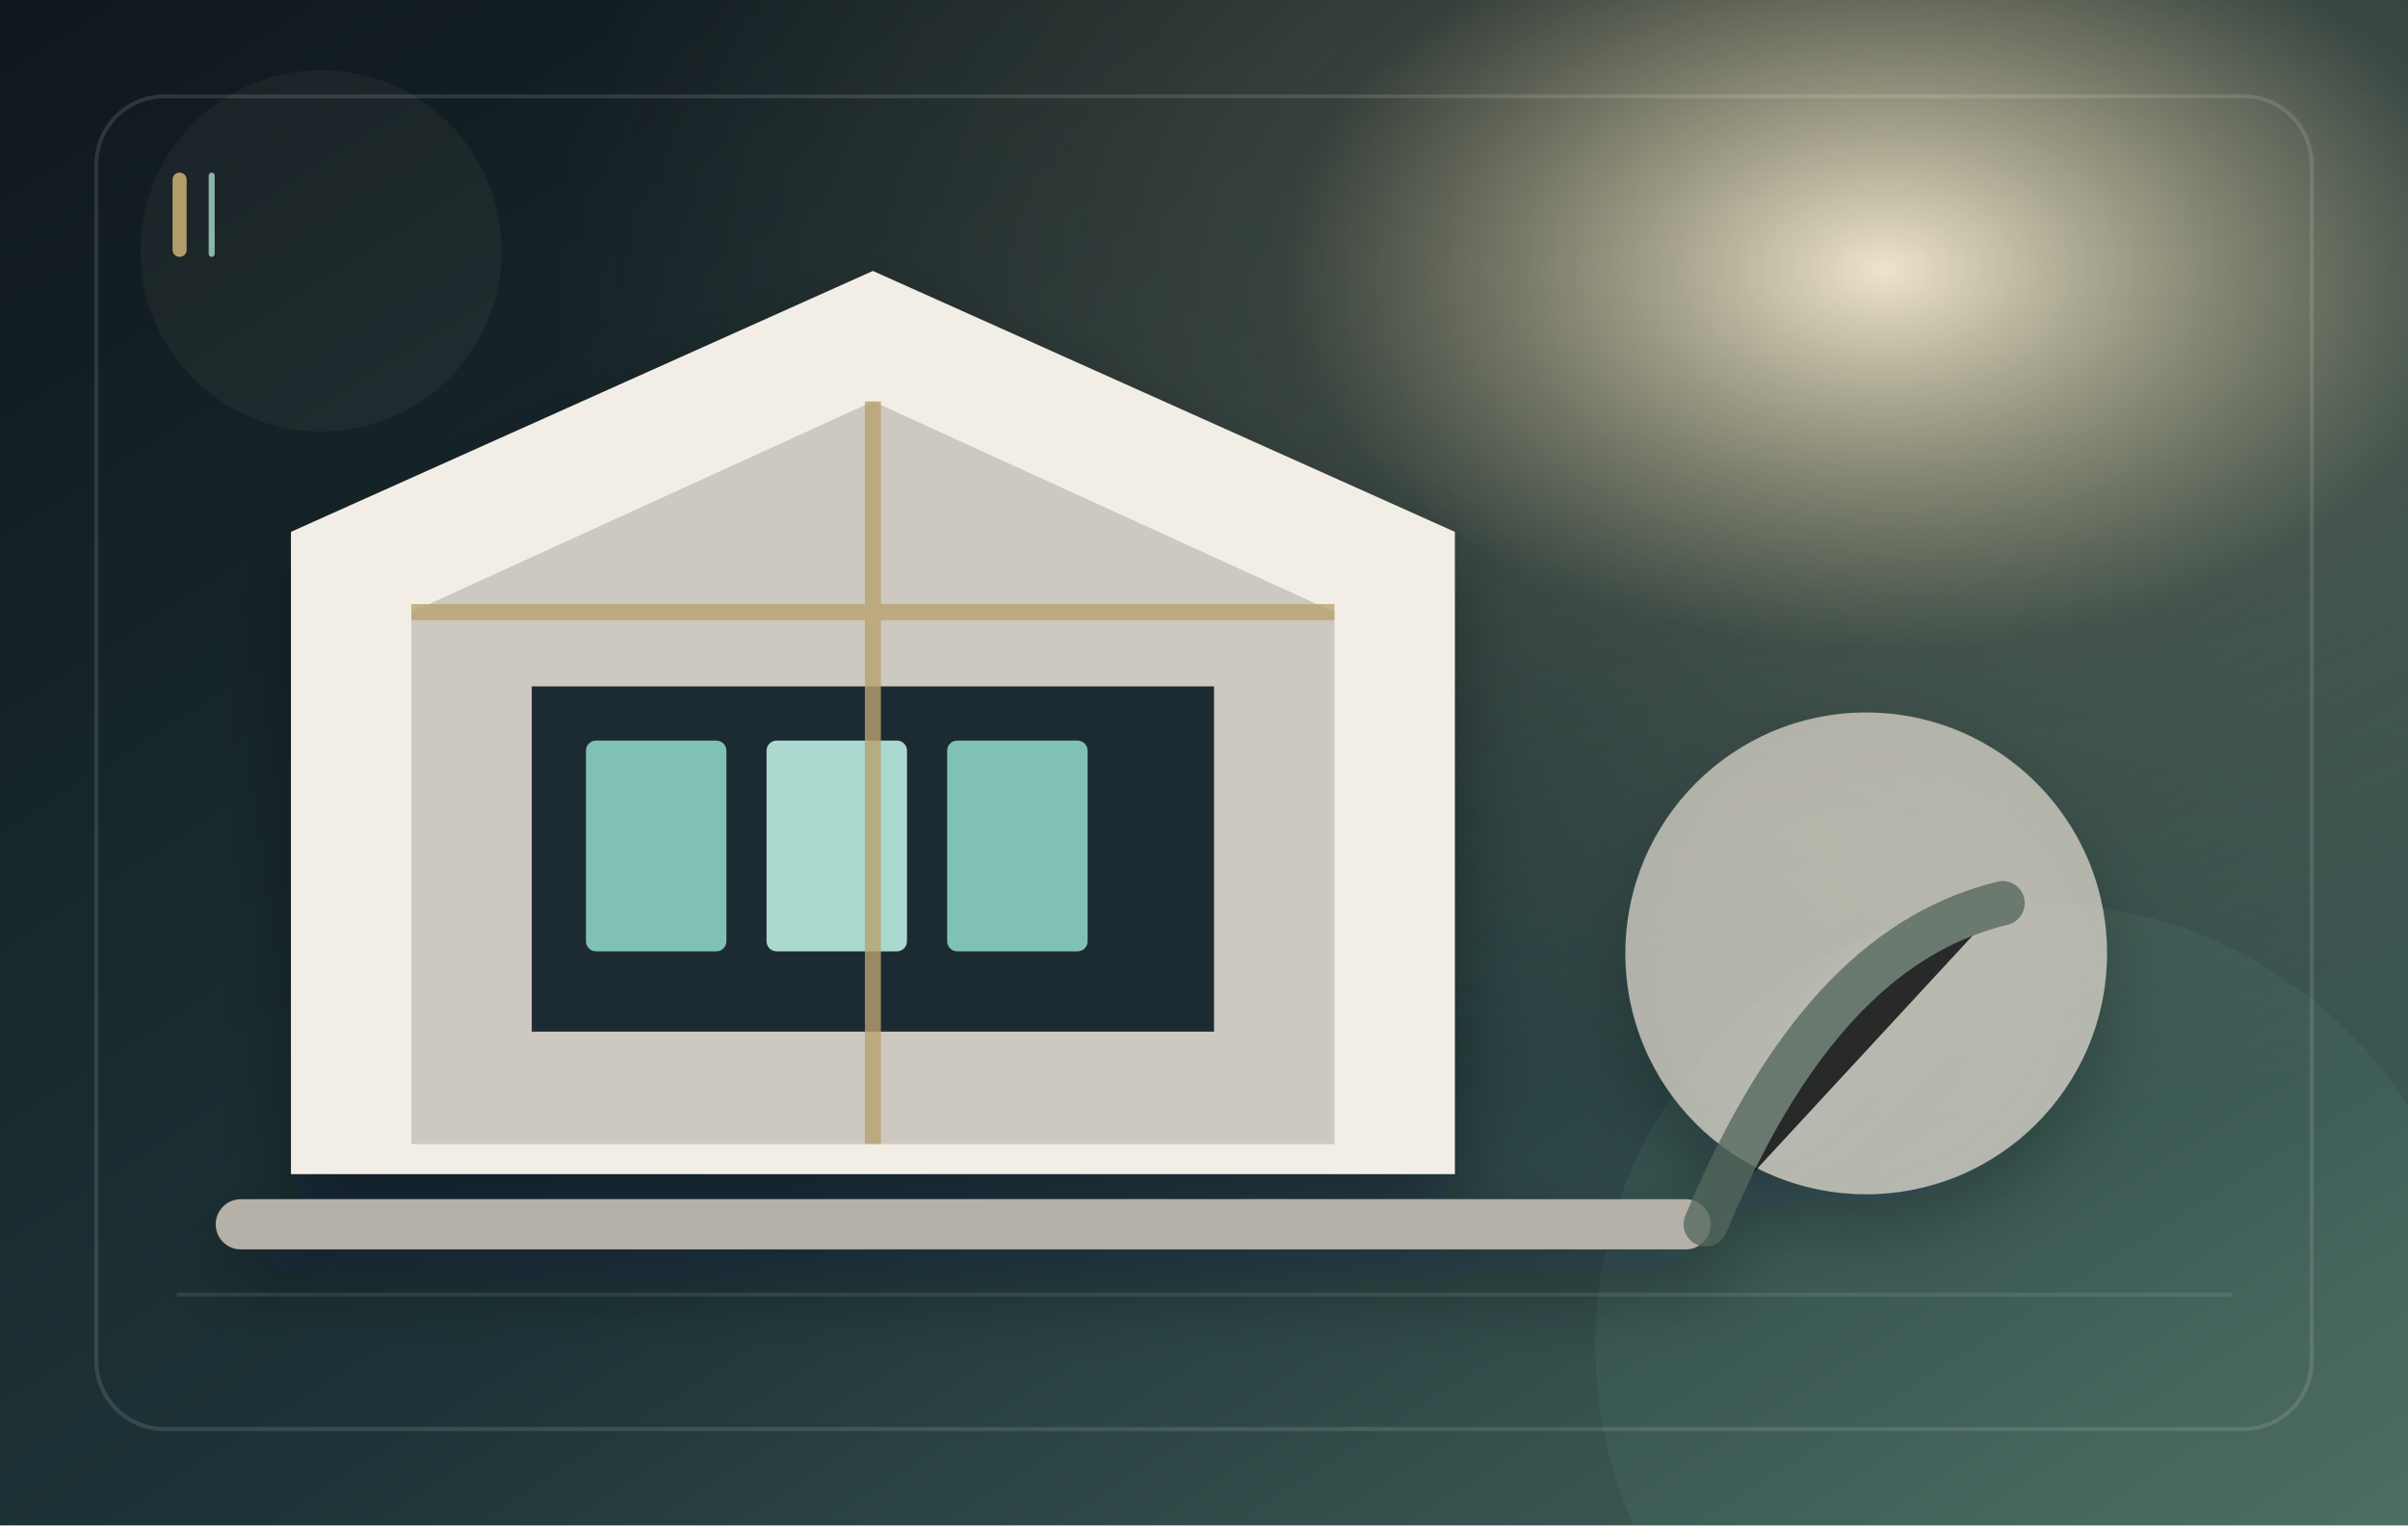
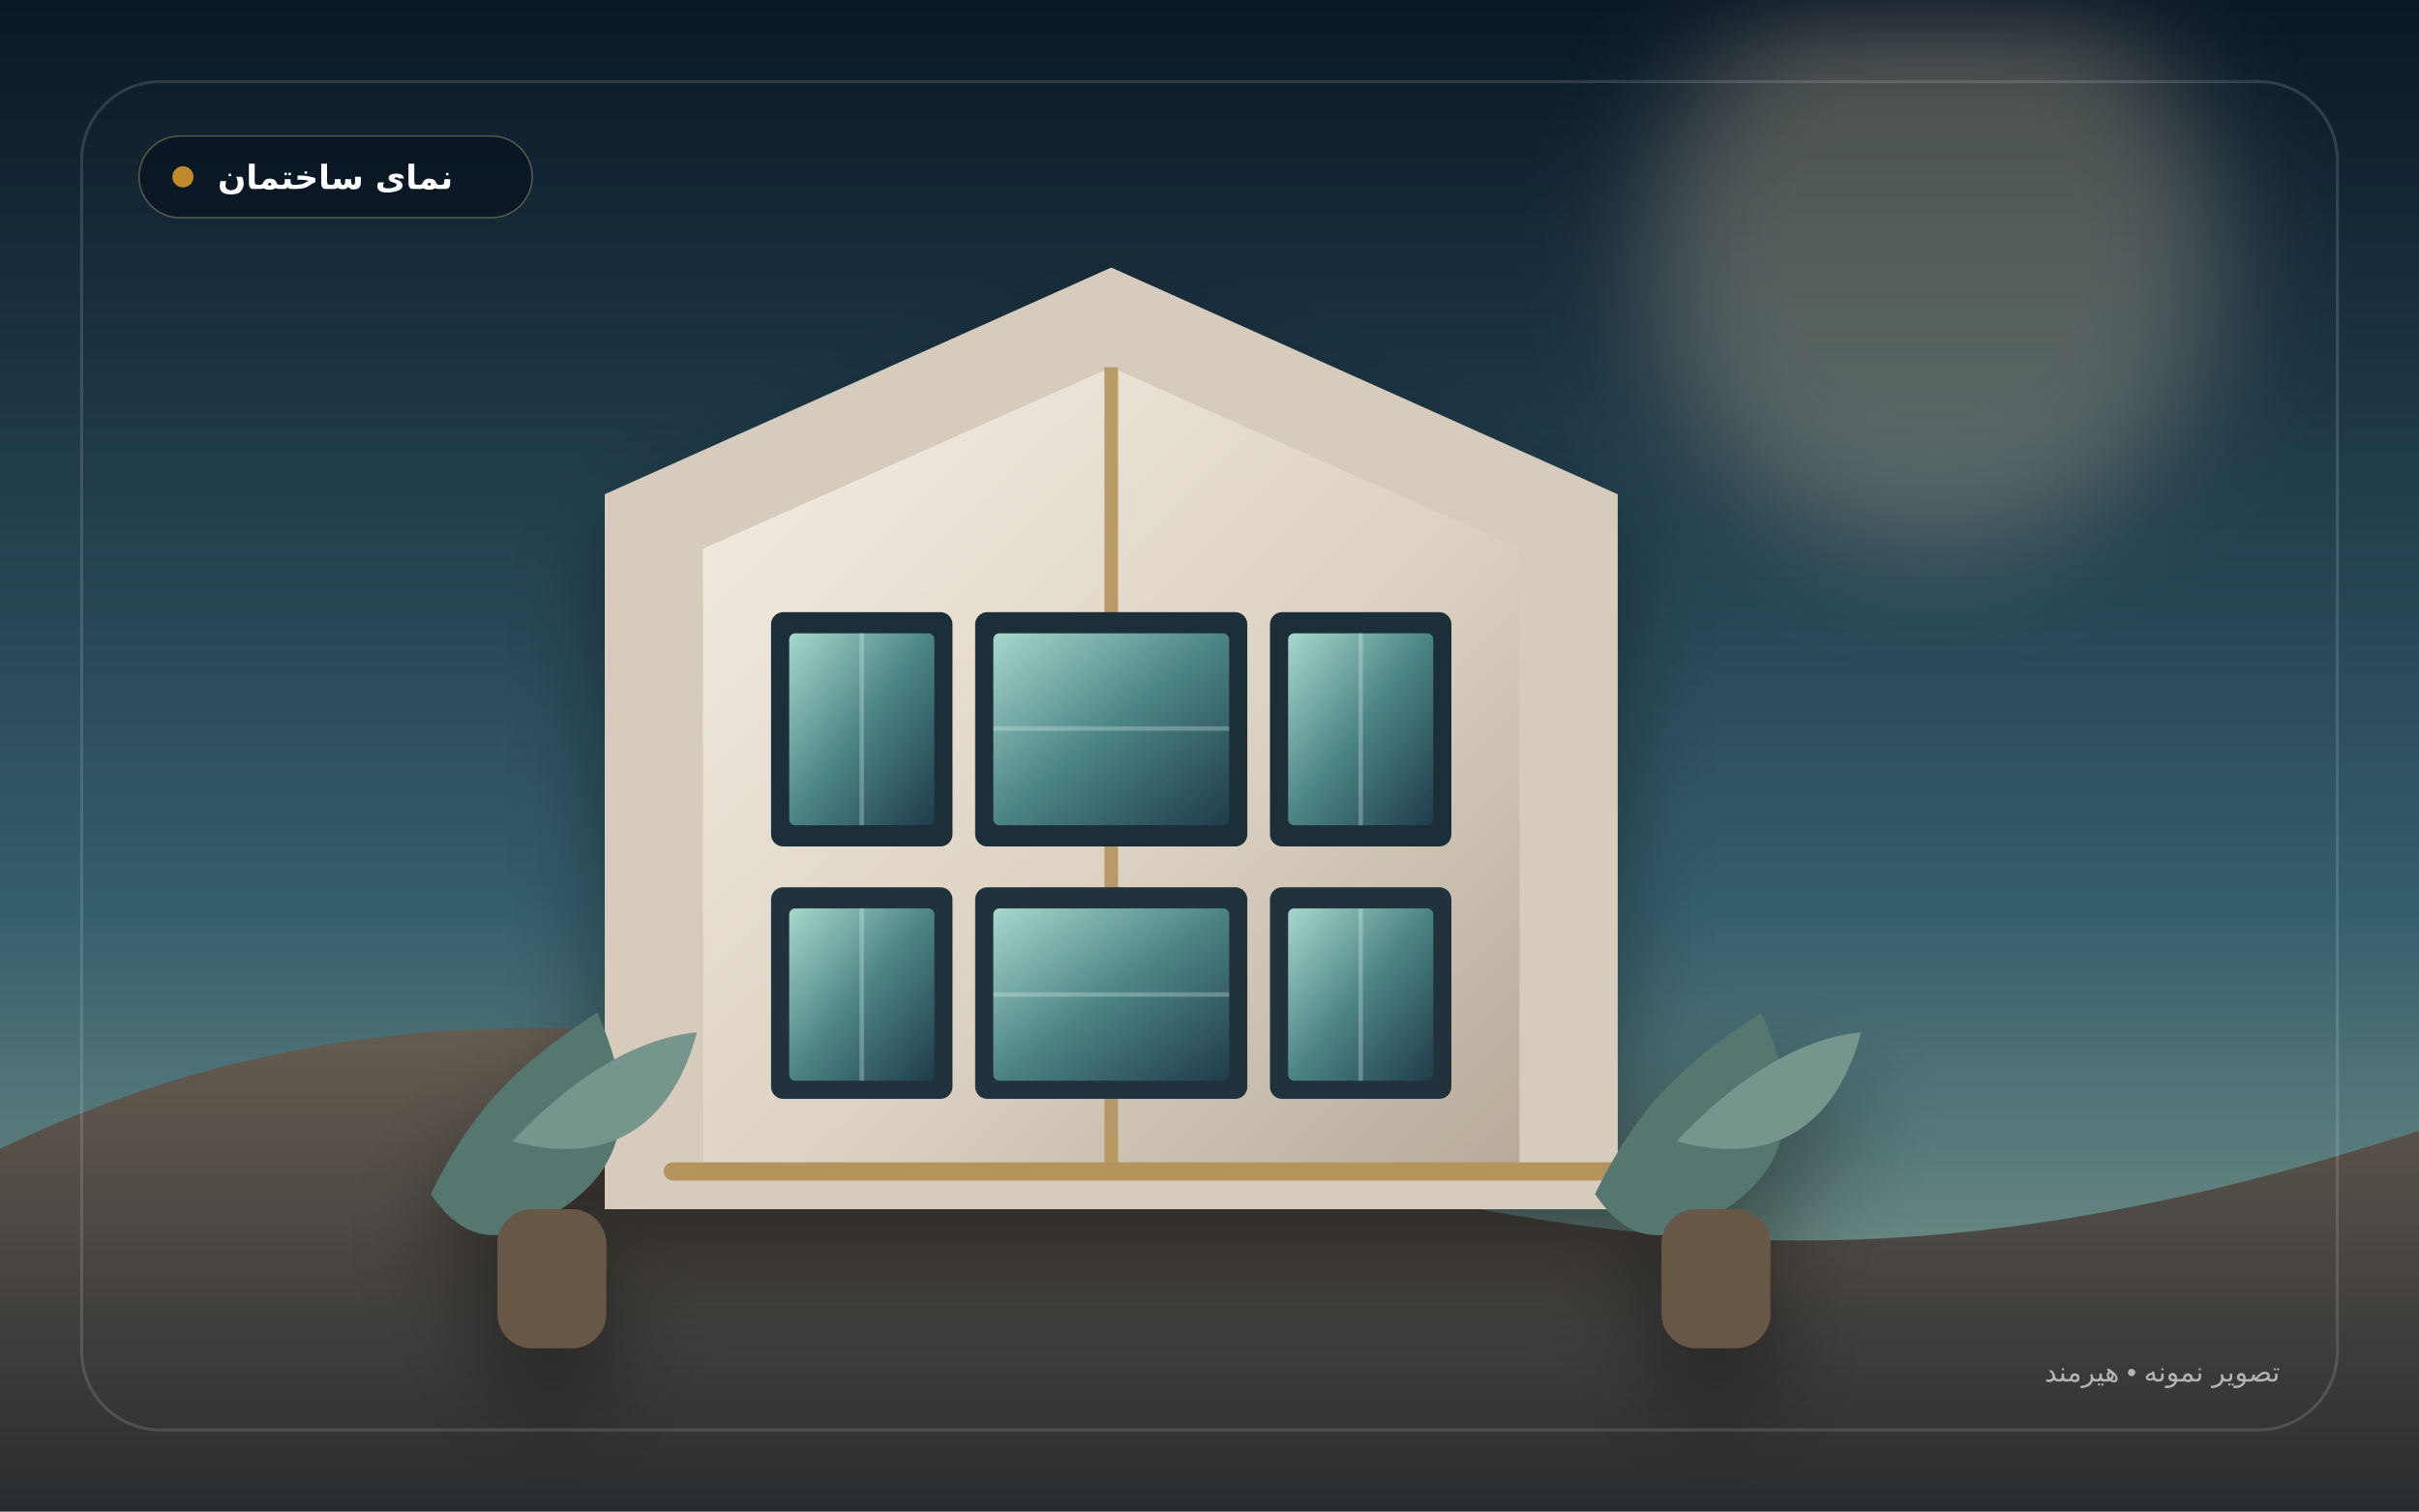
- <svg xmlns="http://www.w3.org/2000/svg" viewBox="0 0 1200 760" role="img" aria-labelledby="title desc">
+ <svg xmlns="http://www.w3.org/2000/svg" viewBox="0 0 1600 1000" role="img" aria-labelledby="title desc">
  <defs>
-     <linearGradient id="bg" x1="0" y1="0" x2="1" y2="1">
-       <stop stop-color="#0f171c" />
-       <stop offset=".55" stop-color="#1e3438" />
-       <stop offset="1" stop-color="#49685f" />
+     <linearGradient id="sky" x1="0" y1="0" x2="0" y2="1">
+       <stop stop-color="#0a1725" />
+       <stop offset=".6" stop-color="#355e6d" />
+       <stop offset="1" stop-color="#8da58f" />
    </linearGradient>
-     <radialGradient id="sun" cx=".78" cy=".18" r=".55">
-       <stop stop-color="#fff4d8" stop-opacity=".92" />
-       <stop offset=".45" stop-color="#d8c18d" stop-opacity=".16" />
-       <stop offset="1" stop-color="#d8c18d" stop-opacity="0" />
-     </radialGradient>
+     <linearGradient id="facade" x1="0" y1="0" x2="1" y2="1">
+       <stop stop-color="#f4eee4" />
+       <stop offset=".55" stop-color="#ddd3c4" />
+       <stop offset="1" stop-color="#b7aa99" />
+     </linearGradient>
+     <linearGradient id="glass" x1="0" y1="0" x2="1" y2="1">
+       <stop stop-color="#aee0d2" />
+       <stop offset=".5" stop-color="#4e8888" />
+       <stop offset="1" stop-color="#203d4b" />
+     </linearGradient>
    <linearGradient id="ground" x1="0" y1="0" x2="0" y2="1">
-       <stop stop-color="#fff" stop-opacity=".09" />
-       <stop offset="1" stop-color="#000" stop-opacity=".16" />
+       <stop stop-color="#655c51" />
+       <stop offset="1" stop-color="#292c2f" />
    </linearGradient>
-     <filter id="shadow" x="-20%" y="-20%" width="140%" height="140%">
-       <feDropShadow dx="0" dy="18" stdDeviation="18" flood-color="#071014" flood-opacity=".35" />
+     <filter id="shadow" x="-30%" y="-30%" width="160%" height="180%">
+       <feDropShadow dx="0" dy="35" stdDeviation="32" flood-color="#02060a" flood-opacity=".42" />
+     </filter>
+     <filter id="blur" x="-50%" y="-50%" width="200%" height="200%">
+       <feGaussianBlur stdDeviation="38" />
    </filter>
  </defs>
-   <rect width="1200" height="760" fill="url(#bg)" />
-   <rect width="1200" height="760" fill="url(#sun)" />
-   <circle cx="160" cy="125" r="90" fill="#f5ecd7" opacity=".045" />
-   <circle cx="1015" cy="670" r="220" fill="#84b9a8" opacity=".08" />
-   <g filter="url(#shadow)">
-     <path d="M145 585V265l290-130 290 130v320Z" fill="#f3eee5" />
-     <path d="M205 570V305l230-105 230 105v265Z" fill="#cdc8c0" />
-     <path d="M265 342h340v172H265z" fill="#1d2932" />
-     <g opacity=".95">
-       <rect x="292" y="369" width="70" height="105" rx="5" fill="#84c9ba" />
-       <rect x="382" y="369" width="70" height="105" rx="5" fill="#b2e2d7" />
-       <rect x="472" y="369" width="70" height="105" rx="5" fill="#84c9ba" />
+   <rect width="1600" height="1000" fill="url(#sky)" />
+   <circle cx="1280" cy="170" r="190" fill="#f2dfb5" opacity=".28" filter="url(#blur)" />
+   <path d="M0 760c250-120 490-90 780-8 282 80 488 104 820-4v252H0Z" fill="url(#ground)" />
+   <g filter="url(#shadow)" transform="translate(195 135)">
+     <path d="M205 665V192l335-150 335 150v473Z" fill="#d6cbbc" />
+     <path d="M270 640V228l270-120 270 120v412Z" fill="url(#facade)" />
+     <path d="M540 108v532" stroke="#b4935d" stroke-width="9" opacity=".9" />
+     <g>
+       <rect x="315" y="270" width="120" height="155" rx="8" fill="#1b2d37" />
+       <rect x="450" y="270" width="180" height="155" rx="8" fill="#1b2d37" />
+       <rect x="645" y="270" width="120" height="155" rx="8" fill="#1b2d37" />
+       <rect x="315" y="452" width="120" height="140" rx="8" fill="#20333c" />
+       <rect x="450" y="452" width="180" height="140" rx="8" fill="#20333c" />
+       <rect x="645" y="452" width="120" height="140" rx="8" fill="#20333c" />
+       <g opacity=".95">
+         <rect x="327" y="284" width="96" height="127" rx="4" fill="url(#glass)" />
+         <rect x="462" y="284" width="156" height="127" rx="4" fill="url(#glass)" />
+         <rect x="657" y="284" width="96" height="127" rx="4" fill="url(#glass)" />
+         <rect x="327" y="466" width="96" height="114" rx="4" fill="url(#glass)" />
+         <rect x="462" y="466" width="156" height="114" rx="4" fill="url(#glass)" />
+         <rect x="657" y="466" width="96" height="114" rx="4" fill="url(#glass)" />
+       </g>
+       <g stroke="#e7f8f2" stroke-opacity=".28" stroke-width="3">
+         <path d="M375 284v127M462 347h156M705 284v127" />
+         <path d="M375 466v114M462 523h156M705 466v114" />
+       </g>
    </g>
-     <path d="M435 200v370M205 305h460" stroke="#b9a16e" stroke-width="8" opacity=".8" />
-     <path d="M120 610h720" stroke="#b5b0a8" stroke-width="25" stroke-linecap="round" />
-     <ellipse cx="930" cy="475" rx="120" ry="120" fill="#efe8dc" opacity=".65" />
-     <path d="M850 610c44-105 95-147 148-160" stroke="#53655c" stroke-width="22" stroke-linecap="round" opacity=".75" />
+     <path d="M250 640h650" stroke="#b4935d" stroke-width="12" stroke-linecap="round" />
+     <g transform="translate(90 585)">
+       <path d="M0 70c30-62 64-90 110-120 30 67 18 111-42 140-24 12-47 11-68-20Z" fill="#56766f" />
+       <path d="M54 35c45-48 88-69 122-72-15 56-53 91-122 72Z" fill="#76958d" />
+       <rect x="44" y="80" width="72" height="92" rx="23" fill="#685746" />
+     </g>
+     <g transform="translate(860 585)">
+       <path d="M0 70c30-62 64-90 110-120 30 67 18 111-42 140-24 12-47 11-68-20Z" fill="#56766f" />
+       <path d="M54 35c45-48 88-69 122-72-15 56-53 91-122 72Z" fill="#76958d" />
+       <rect x="44" y="80" width="72" height="92" rx="23" fill="#685746" />
+     </g>
  </g>
-   <rect x="48" y="48" width="1104" height="664" rx="34" fill="none" stroke="#fff" stroke-opacity=".12" stroke-width="2" />
-   <path d="M88 645H1112" stroke="#fff" stroke-opacity=".09" stroke-width="2" />
-   <g opacity=".88">
-     <rect x="86" y="86" width="7" height="42" rx="3.5" fill="#c9ad73" />
-     <rect x="104" y="86" width="3" height="42" rx="1.5" fill="#9ac9bc" />
+   <rect x="54" y="54" width="1492" height="892" rx="52" fill="none" stroke="#fff" stroke-opacity=".14" stroke-width="2" />
+   <g transform="translate(92 90)">
+     <rect width="260" height="54" rx="27" fill="#081320" fill-opacity=".76" stroke="#e2c48c" stroke-opacity=".35" />
+     <circle cx="29" cy="27" r="7" fill="#c08a2a" />
+     <text x="52" y="35" fill="#fff" font-size="22" font-family="Arial, Tahoma, sans-serif" font-weight="700">نمای ساختمان</text>
  </g>
+   <text x="1508" y="914" text-anchor="end" fill="#fff" fill-opacity=".62" font-size="18" font-family="Arial, Tahoma, sans-serif">تصویر نمونه • هیرمند</text>
</svg>
